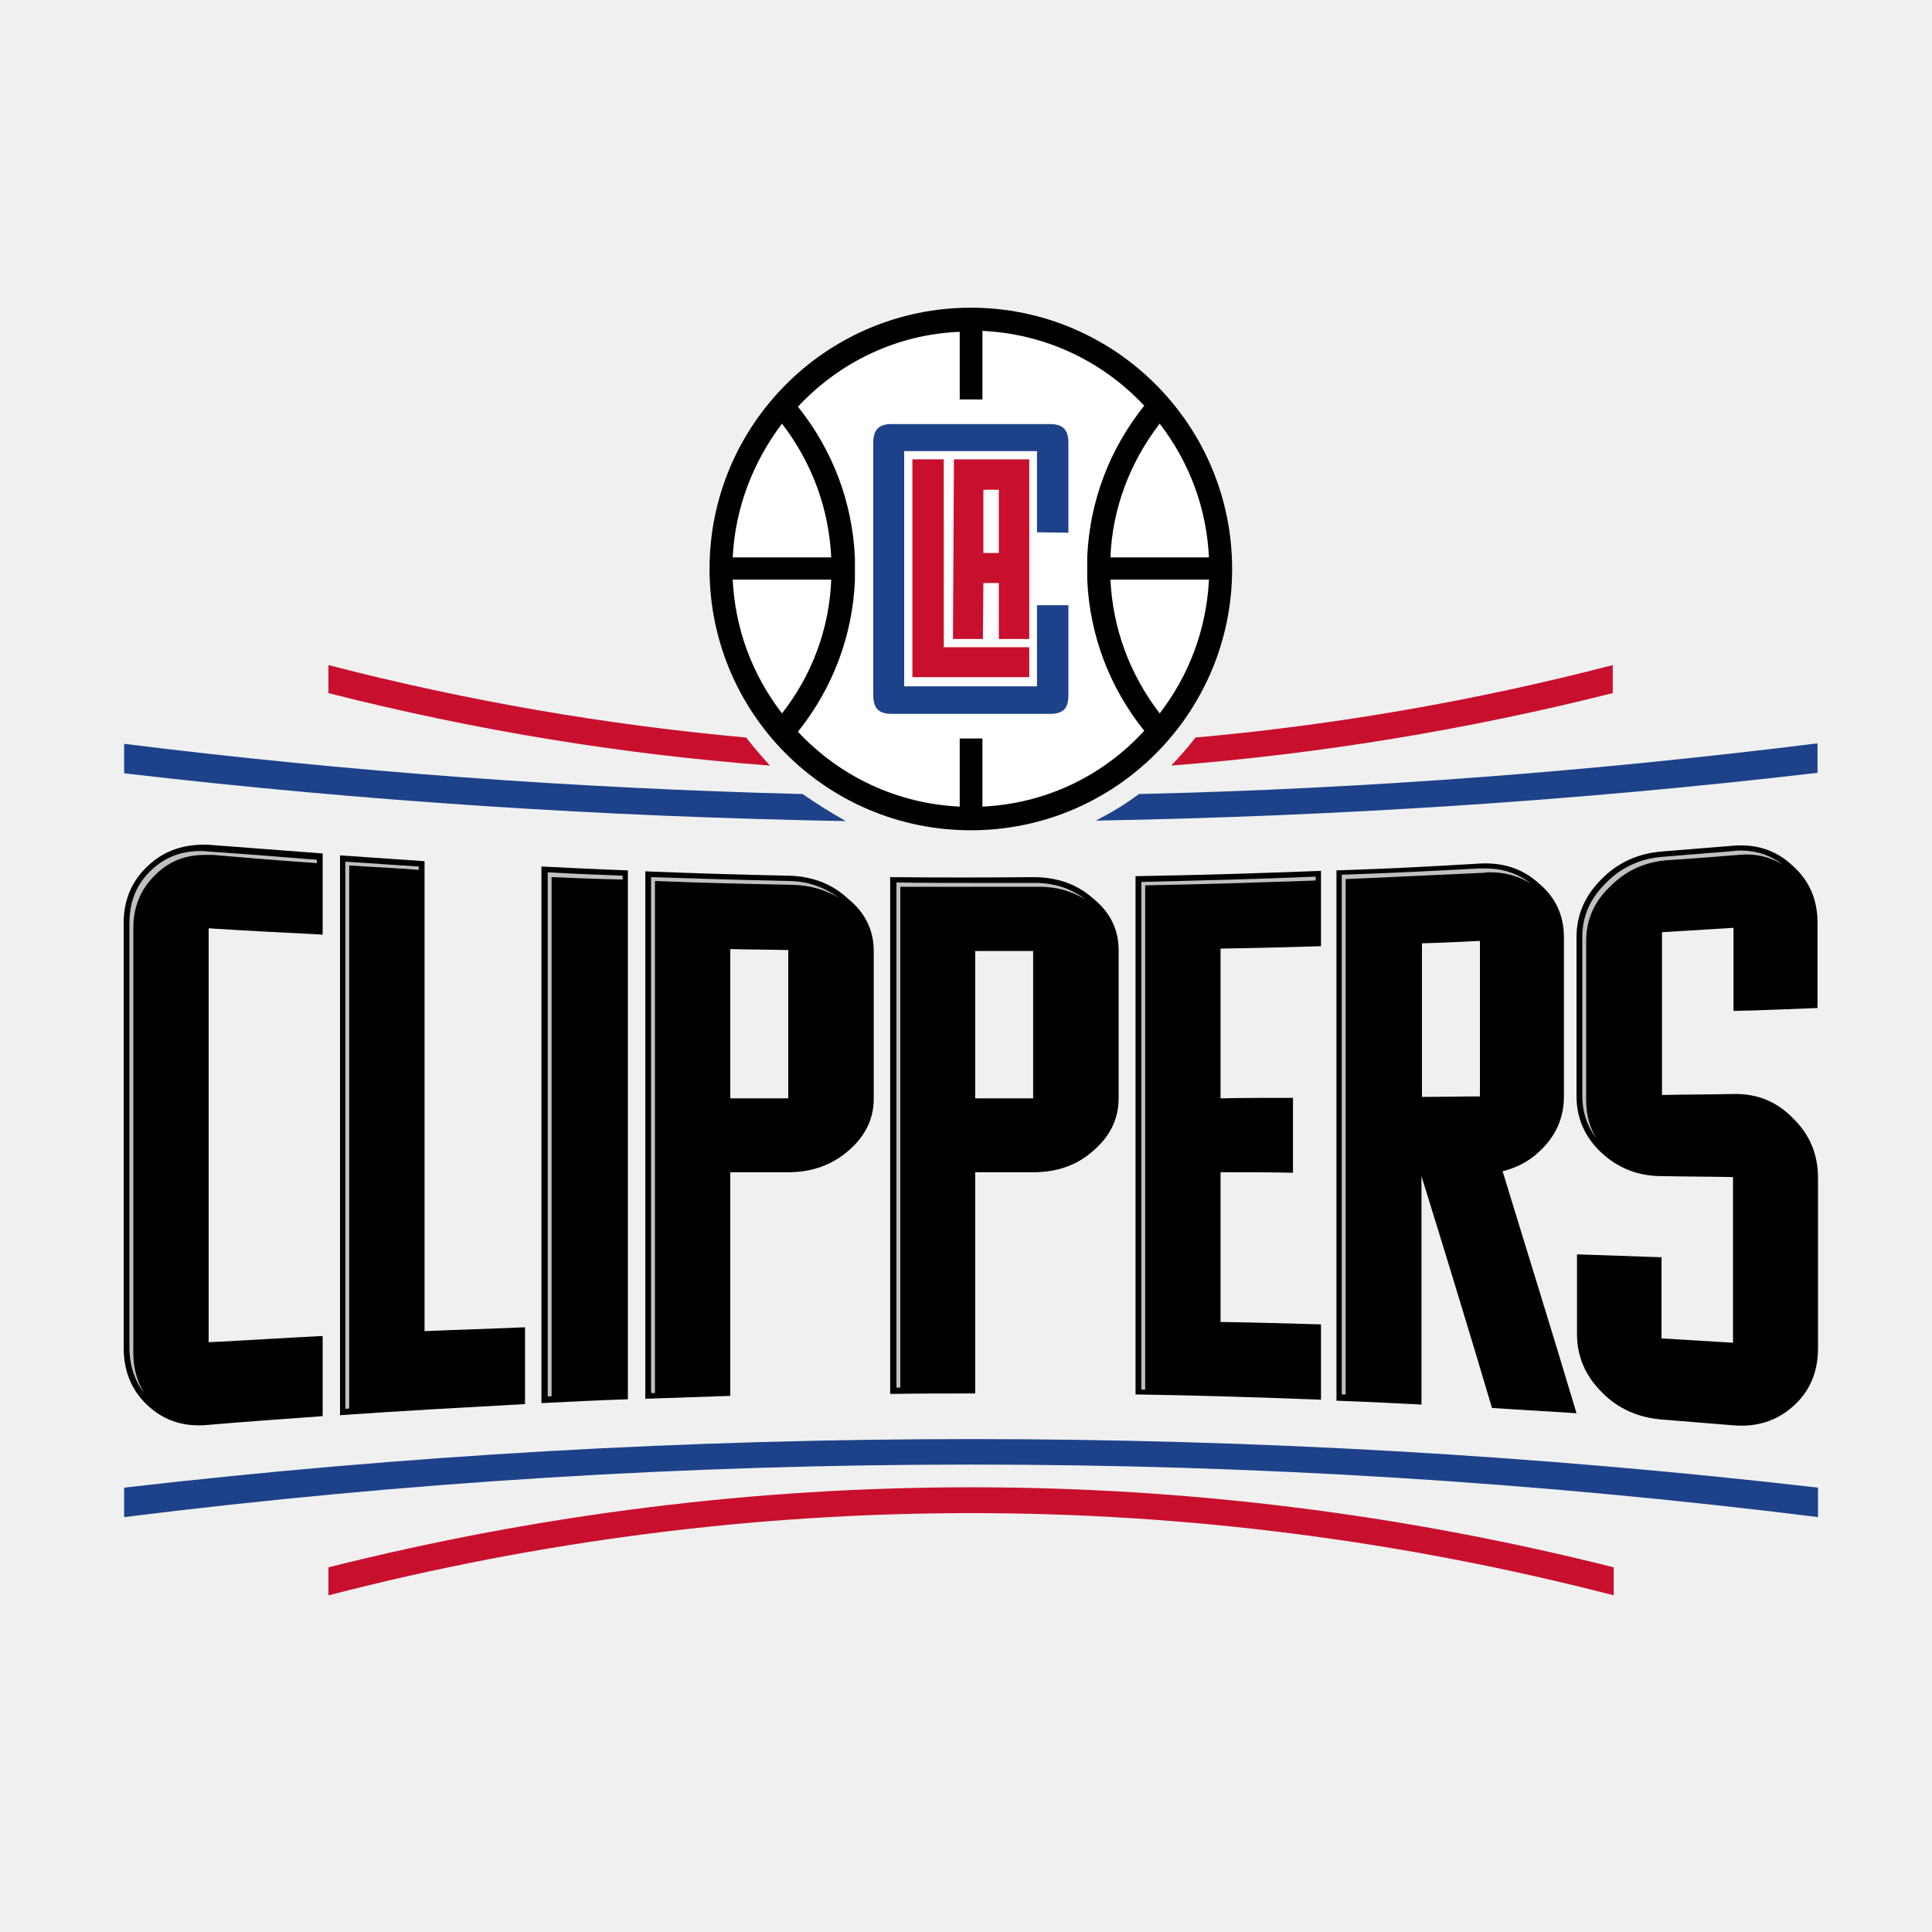
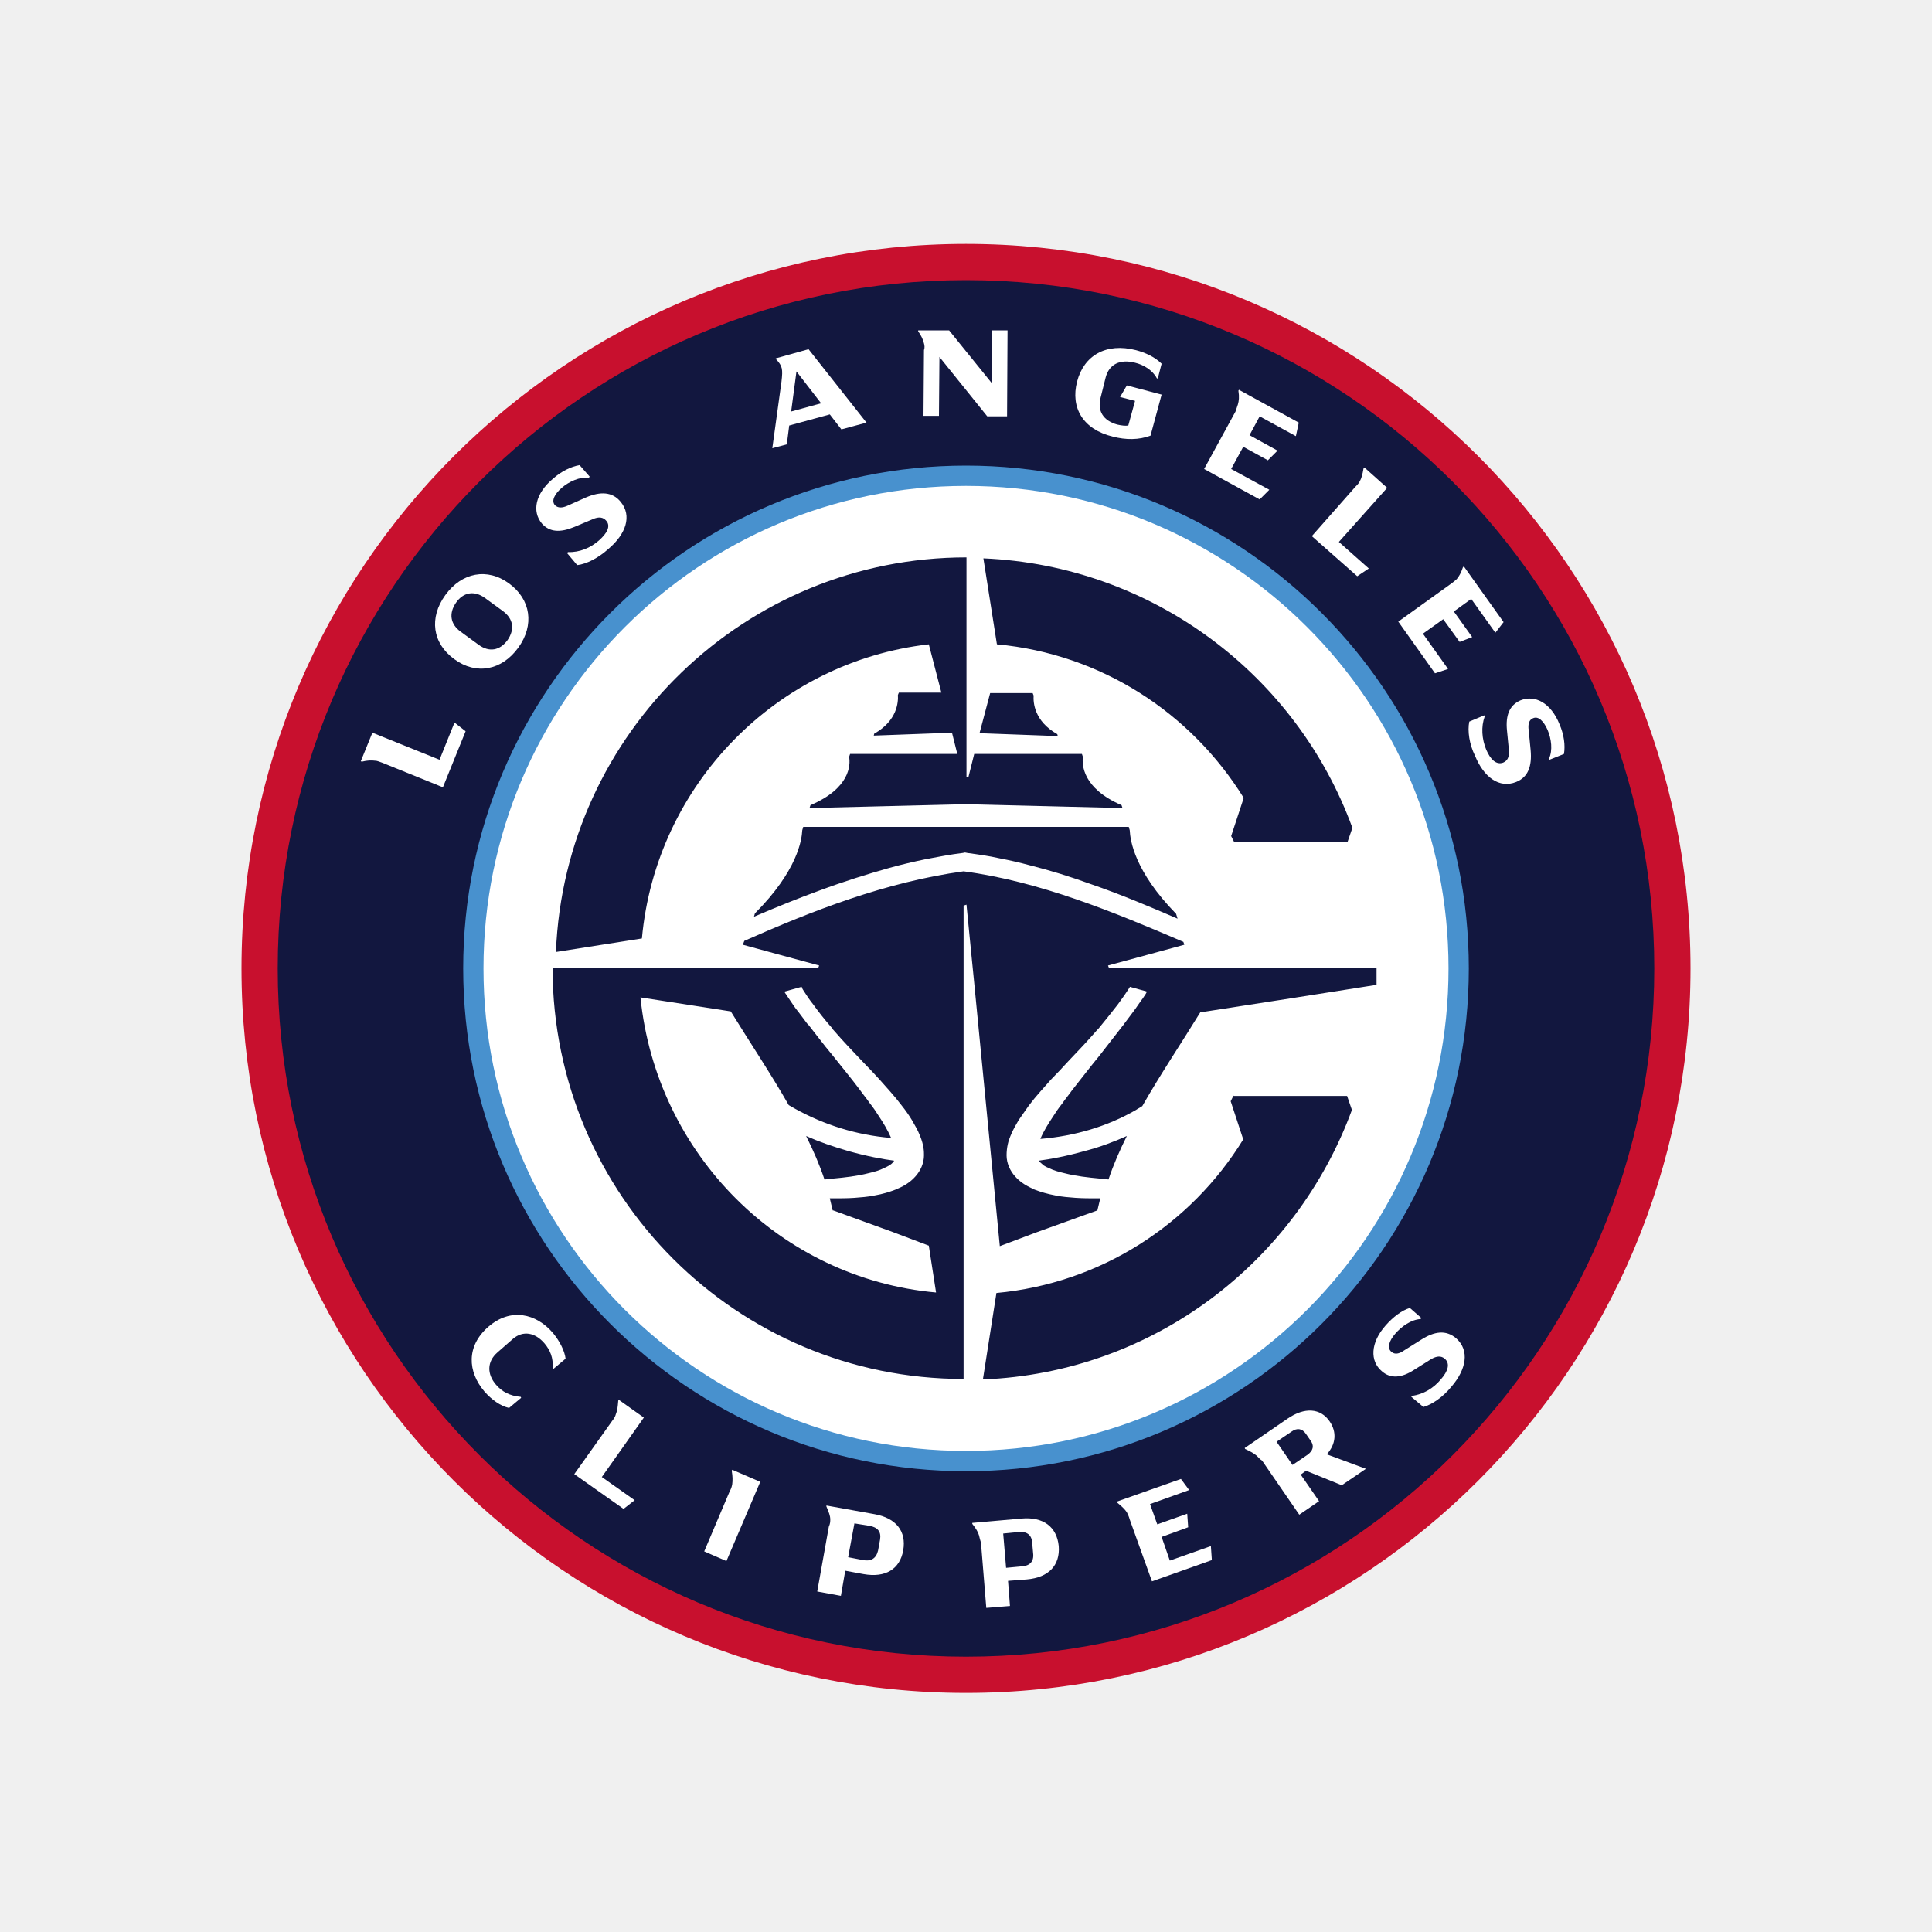
<svg xmlns="http://www.w3.org/2000/svg" version="1.1" id="Layer_1" x="0px" y="0px" viewBox="0 0 400 400" style="enable-background:new 0 0 400 400;" xml:space="preserve">
  <style type="text/css">
- 	.st0{fill:#BEC0C2;}
- 	.st1{fill:#1D428A;}
- 	.st2{fill:#C8102E;}
+ 	.st0{fill:#C8102E;}
+ 	.st1{fill:#12173F;}
+ 	.st2{fill:#4891CE;}
	.st3{fill:#FFFFFF;}
</style>
  <g>
-     <path d="M30.7,179.2c-3.4,3.1-5.1,7.1-5.1,12V279c0,5,1.7,9,5.1,12.1s7.5,4.4,12.5,3.9c7.9-0.7,15.7-1.2,23.6-1.8v-16.6   c-7.9,0.4-15.7,0.9-23.6,1.3c0-28.6,0-57.1,0-85.7c7.9,0.5,15.7,0.9,23.6,1.3v-16.8c-7.9-0.6-15.7-1.2-23.6-1.8   C38.3,174.7,34.1,176,30.7,179.2" />
-     <path d="M87.9,178.3c-5.8-0.4-11.7-0.8-17.5-1.2V293c12.7-0.9,25.6-1.6,38.3-2.3v-15.9c-6.9,0.3-13.9,0.5-20.8,0.8V178.3z" />
-     <path d="M112.1,290.5c5.9-0.3,12-0.6,17.9-0.8c0-36.5,0-72.9,0-109.5c-5.9-0.2-12-0.5-17.9-0.8V290.5z" />
-     <path d="M163.2,181.3c-9.9-0.2-19.7-0.5-29.6-0.9v109.2c5.8-0.2,11.8-0.4,17.6-0.6v-46.3c4,0,8,0,12,0c4.9,0,9-1.5,12.4-4.4   c3.5-3,5.3-6.6,5.3-10.8v-30.6c0-4.2-1.7-7.9-5.3-10.8C172.2,182.9,168,181.4,163.2,181.3 M163.2,227.4c-4,0-8,0-12,0v-30.9   c4,0.1,8,0.1,12,0.2V227.4z" />
-     <path d="M318.6,238.5c3.5-3.2,5.2-7,5.2-11.6v-32.8c0-4.5-1.7-8.3-5.2-11.2c-3.4-3.1-7.5-4.4-12.4-4.1c-9.9,0.6-19.6,1.1-29.5,1.4   V290c5.8,0.2,11.7,0.5,17.6,0.8v-47.3c4.9,15.8,9.8,31.8,14.6,48c5.8,0.4,11.7,0.7,17.5,1.1c-5.1-17.1-10.3-33.7-15.3-50.1   C313.9,241.8,316.5,240.5,318.6,238.5 M294.4,195.3c4-0.1,8-0.3,12-0.5c0,10.7,0,21.5,0,32.2c-3.9,0-8,0.1-12,0.1V195.3z" />
-     <path d="M213.9,181.6c-9.9,0.1-19.7,0.1-29.6,0v107c5.8-0.1,11.8-0.1,17.6-0.1v-45.8c4,0,8,0,12,0c4.9,0,9-1.4,12.4-4.4   c3.5-3,5.3-6.6,5.3-10.9c0-10.3,0-20.4,0-30.7c0-4.2-1.7-7.8-5.3-10.7C222.9,183,218.8,181.6,213.9,181.6 M213.9,227.4   c-4,0-8,0-12,0v-30.5c4,0,8,0,12,0V227.4z" />
-     <path d="M235.1,288.7c12.8,0.2,25.7,0.6,38.4,1.1v-15.6c-6.9-0.2-13.9-0.4-20.8-0.5v-31c4,0,11.1,0,15,0.1c0-5.2,0-10.4,0-15.5   c-4,0-11.1,0-15,0.1v-31c7-0.1,13.9-0.3,20.8-0.5v-15.6c-12.8,0.5-25.7,0.9-38.4,1.1C235.1,217.1,235.1,253,235.1,288.7" />
-     <path d="M376.3,208.7v-17.6c0-4.9-1.7-8.8-5.2-11.9c-3.4-3.2-7.5-4.5-12.3-4.1c-4.9,0.4-9.9,0.8-14.8,1.2   c-4.9,0.4-9.1,2.3-12.5,5.8c-3.4,3.4-5.1,7.4-5.1,11.9v32.9c0,4.6,1.7,8.5,5.1,11.7c3.4,3.2,7.6,4.9,12.5,4.9   c4.9,0.1,9.9,0.1,14.8,0.2c0,11.4,0,22.8,0,34.3c-4.9-0.3-9.9-0.6-14.8-0.9v-16.8c-5.8-0.2-11.7-0.4-17.5-0.6v16.5   c0,4.6,1.7,8.6,5.1,12c3.4,3.5,7.6,5.3,12.5,5.7c4.9,0.4,9.9,0.8,14.8,1.2c4.8,0.4,8.9-0.9,12.3-3.9c3.5-3.1,5.2-7.1,5.2-12.1   v-35.2c0-4.9-1.7-9-5.2-12.4c-3.4-3.5-7.5-5.1-12.3-5c-4.9,0.1-9.9,0.1-14.8,0.2V193c4.9-0.3,9.9-0.6,14.8-0.9c0,5.8,0,11.4,0,17.2   C364.7,209.2,370.6,208.9,376.3,208.7" />
-     <g>
-       <path class="st0" d="M44.1,177c6.9,0.6,14.2,1.2,21.5,1.7V178c-7.5-0.6-15-1.2-22.5-1.7c-0.6-0.1-1.1-0.1-1.6-0.1    c-3.9,0-7.2,1.2-10,3.8c-3.2,2.9-4.7,6.6-4.7,11.1V279c0,3.7,1.1,6.9,3.1,9.5c-1.5-2.4-2.3-5.2-2.3-8.4v-87.9    c0-4.6,1.6-8.3,4.8-11.3c2.8-2.7,6.1-3.9,10.1-3.9C43,177,43.5,177,44.1,177" />
-       <path class="st0" d="M86.7,180.1v-0.7c-5.1-0.3-10.2-0.7-15.2-1v113.3l0.8-0.1V179.2h0.1C77,179.5,81.8,179.7,86.7,180.1" />
-       <path class="st0" d="M128.9,182.1v-0.8c-5.1-0.2-10.4-0.4-15.5-0.7v108.5h0.8V181.6h0.1C119.1,181.8,123.9,182,128.9,182.1" />
-       <path class="st0" d="M164.2,183.2c3.5,0.1,6.7,1,9.5,2.7c-3-2.2-6.5-3.5-10.5-3.5c-9.4-0.2-19-0.5-28.4-0.8v106.8h0.8V182.4h0.1    C145.1,182.8,154.8,183,164.2,183.2" />
-       <path class="st0" d="M308.5,180.6c3.2,0,5.9,0.8,8.4,2.3c-2.7-2.1-5.8-3.1-9.4-3.1c-0.4,0-0.8,0-1.2,0c-9.3,0.5-18.9,1-28.5,1.3    v107.6h0.8V182h0.1c9.6-0.4,19.3-0.9,28.6-1.3C307.8,180.6,308.2,180.6,308.5,180.6" />
-       <path class="st0" d="M202.1,183.6c4.3,0,8.7,0,12.9,0h0.2c3.6,0,6.7,0.9,9.5,2.6c-3-2.3-6.4-3.4-10.5-3.4h-0.2    c-4.3,0-8.7,0-12.9,0c-5.1,0-10.3,0-15.5-0.1v104.6h0.8V183.6h0.1C191.6,183.6,196.9,183.6,202.1,183.6" />
-       <path class="st0" d="M272.4,181.5c-12,0.5-24.1,0.8-36.1,1.1v105.1h0.8V183.3h0.1c11.6-0.2,23.5-0.6,35.2-1L272.4,181.5    L272.4,181.5z" />
-       <path class="st0" d="M359.9,177c0.5,0,1.1-0.1,1.5-0.1c2.9,0,5.4,0.7,7.7,2.1c-2.5-1.9-5.4-2.9-8.7-2.9c-0.5,0-1.1,0-1.5,0.1    c-4.9,0.4-9.9,0.8-14.8,1.2c-4.6,0.4-8.5,2.2-11.7,5.5c-3.2,3.2-4.8,6.8-4.8,11v32.9c0,3.5,1,6.4,3,9c-1.5-2.3-2.2-5-2.2-8v-32.9    c0-4.3,1.5-8,4.8-11.2c3.3-3.4,7.2-5.2,11.9-5.6C350,177.8,355,177.4,359.9,177" />
-     </g>
-     <path class="st1" d="M25.7,314.1c116.2-14.5,234.5-14.5,350.7,0V308c-116.2-13.4-234.5-13.4-350.7,0   C25.7,308,25.7,314.1,25.7,314.1z" />
-     <path class="st2" d="M68,330.3c87.8-22.7,178.3-22.7,266.1,0v-5.8c-87.8-22.1-178.2-22.1-266.1,0C68,326.5,68,328.4,68,330.3" />
-     <path class="st1" d="M166.2,164.4c-47-1.2-93.9-4.6-140.5-10.4v6.1c49.6,5.8,99.5,9,149.4,9.9C172,168.2,169,166.4,166.2,164.4" />
-     <path class="st1" d="M235.8,164.4c-2.8,2.1-5.8,3.9-8.9,5.5c49.9-0.9,99.9-4.1,149.4-9.9v-6.1C329.7,159.7,282.9,163.3,235.8,164.4   " />
-     <path class="st2" d="M154.5,152.7c-28.9-2.6-57.9-7.6-86.5-15c0,1.9,0,3.8,0,5.8c30.3,7.7,60.8,12.7,91.4,15   C157.7,156.6,156,154.7,154.5,152.7" />
-     <path class="st2" d="M247.5,152.7c-1.5,2-3.2,3.9-5,5.8c30.7-2.4,61.2-7.4,91.4-15v-5.8C305.4,145.1,276.5,150.1,247.5,152.7" />
-     <path class="st3" d="M146.9,117.7c0-29.8,24.2-54.1,54.1-54.1c29.8,0,54.1,24.2,54.1,54.1s-24.2,54.1-54.1,54.1   C171.2,171.8,146.9,147.6,146.9,117.7" />
-     <path d="M201,63.7c-29.8,0-54.1,24.2-54.1,54.1s24.2,54.1,54.1,54.1s54.1-24.2,54.1-54.1S230.8,63.7,201,63.7 M240.1,87.7   c6.2,8.1,9.7,17.5,10.2,27.7h-20.4C230.3,105.3,233.9,95.8,240.1,87.7 M161.9,87.7c6.2,8.1,9.7,17.5,10.2,27.7h-20.4   C152.2,105.3,155.8,95.8,161.9,87.7 M161.9,147.7c-6.2-8.1-9.7-17.5-10.2-27.7h20.4C171.7,130.2,168.1,139.8,161.9,147.7    M203.4,167v-14.1h-4.7V167c-12.8-0.6-24.7-6.1-33.5-15.5c7.2-9,11.3-19.8,11.8-31.3v-4.7c-0.5-11.5-4.6-22.3-11.8-31.3   c8.8-9.4,20.7-15,33.5-15.5v14h4.7V68.5c12.8,0.6,24.7,6.1,33.5,15.5c-7.2,9-11.3,19.8-11.8,31.3v4.7c0.5,11.5,4.6,22.3,11.8,31.3   C228.1,160.9,216.2,166.4,203.4,167 M240.1,147.7c-6.2-8.1-9.7-17.5-10.2-27.7h20.4C249.8,130.2,246.2,139.8,240.1,147.7" />
-     <polygon class="st2" points="188.9,95.1 188.9,140.2 213.1,140.2 213.1,134 195.4,134 195.4,95.1  " />
-     <path class="st1" d="M221.2,110.3V91.7c0-2.8-1.2-3.9-3.8-3.9h-32.8c-2.7,0-3.8,1.2-3.8,3.9v52.2c0,2.8,1.2,3.9,3.8,3.9h32.8   c2.8,0,3.8-1.2,3.8-3.9v-18.6h-6.5v16.8h-27.5V93.4h27.5v16.8L221.2,110.3L221.2,110.3z" />
-     <path class="st2" d="M213.1,132.3V95.1h-15.6l-0.2,37.2h6.2l0.1-11.6h3.2v11.6H213.1z M206.8,114.5h-3.2v-13.1h3.2V114.5z" />
+     <path class="st0" d="M350,200.5c0,82.8-67.2,150-150,150s-150-67.2-150-150c0-82.8,67.2-150,150-150S350,117.7,350,200.5" />
+     <path class="st1" d="M342.5,200.5c0,78.7-63.8,142.5-142.5,142.5c-78.7,0-142.5-63.8-142.5-142.5C57.5,121.8,121.3,58,200,58   C278.7,58,342.5,121.8,342.5,200.5" />
+     <path class="st2" d="M304.1,200.5c0,57.5-46.6,104.1-104.1,104.1S95.9,258,95.9,200.5S142.5,96.4,200,96.4S304.1,143,304.1,200.5" />
+     <path class="st3" d="M299.9,200.5c0,55.2-44.7,99.9-99.9,99.9c-55.2,0-99.9-44.7-99.9-99.9s44.7-99.9,99.9-99.9   C255.2,100.6,299.9,145.3,299.9,200.5" />
+     <path class="st3" d="M101.1,274.7c4.6-4,9.9-2.8,13.4,1.3c1.4,1.7,2.4,3.7,2.6,5.3l-2.5,2.1l-0.2-0.2c0.2-2-0.5-3.7-1.7-5.1   c-1.9-2.2-4.4-2.7-6.5-0.9l-3.2,2.8c-2.2,1.9-2.2,4.5-0.3,6.7c1.2,1.4,2.8,2.3,5.1,2.5l0.1,0.2l-2.5,2.1c-1.8-0.4-3.6-1.7-5.1-3.4   C96.8,284,96.5,278.7,101.1,274.7" />
+     <path class="st3" d="M127.5,292.8c0.3-0.7,0.4-1.5,0.5-2.8l0.1-0.2l5.2,3.7l-8.7,12.3l6.8,4.8l-2.3,1.8l-10.2-7.2l7.9-11.1   C127.2,293.6,127.4,293.2,127.5,292.8" />
+     <path class="st3" d="M151.6,307.3c0.1-0.8,0.1-1.6-0.1-2.8l0.1-0.2l5.8,2.5l-7,16.4l-4.6-2l5.3-12.5   C151.4,308.2,151.5,307.8,151.6,307.3" />
+     <path class="st3" d="M171.9,314.6c0-0.8-0.3-1.5-0.8-2.7l0-0.2l10,1.8c4.4,0.8,6.6,3.5,5.9,7.5c-0.7,3.9-3.7,5.7-8.2,4.9l-3.8-0.7   l-0.9,5.2l-4.9-0.9l2.4-13.4C171.9,315.4,171.9,315,171.9,314.6 M178.7,323c1.6,0.3,2.7-0.3,3.1-2l0.4-2.2c0.3-1.7-0.5-2.6-2.2-2.9   l-3.1-0.5l-1.3,7L178.7,323z" />
+     <path class="st3" d="M202.7,317.9c-0.2-0.7-0.6-1.4-1.4-2.4l0-0.2l10.2-0.9c4.5-0.4,7.3,1.7,7.7,5.7c0.3,4-2.1,6.5-6.6,6.9   l-3.9,0.3l0.4,5.2l-4.9,0.4l-1.1-13.5C202.9,318.8,202.8,318.3,202.7,317.9 M211.5,324.3c1.7-0.1,2.6-1,2.4-2.7l-0.2-2.2   c-0.1-1.7-1.2-2.4-2.9-2.2l-3.1,0.3l0.6,7.1L211.5,324.3z" />
+     <path class="st3" d="M233.3,313.1c-0.4-0.6-1-1.2-2-2l-0.1-0.2l13.3-4.7l1.7,2.3l-8.1,2.9l1.5,4.2l6.2-2.2l0.2,2.8l-5.5,2l1.7,4.9   l8.5-3l0.2,2.9l-12.4,4.4l-4.6-12.8C233.7,313.9,233.5,313.5,233.3,313.1" />
+     <path class="st3" d="M260.2,301.4c-0.6-0.5-1.3-0.9-2.4-1.4l-0.1-0.2l8.9-6.1c3.5-2.4,6.8-2.2,8.7,0.6c1.5,2.2,1.3,4.7-0.6,6.8   l8.1,3l-5,3.4l-7.4-3l-1.1,0.8l3.8,5.5l-4.1,2.8l-7.7-11.2C260.8,302.1,260.5,301.7,260.2,301.4 M270.7,301.2   c1.1-0.8,1.5-1.8,0.6-3l-0.9-1.3c-0.8-1.2-1.9-1.3-3-0.5l-3.1,2.1l3.3,4.8L270.7,301.2z" />
+     <path class="st3" d="M294.7,291.3l-2.5-2.1l0.1-0.2c2.4-0.3,4.5-1.6,6-3.4c1.5-1.7,2-3.3,0.8-4.3c-0.7-0.6-1.6-0.6-2.8,0.1   l-3.5,2.2c-2.6,1.7-4.9,1.9-6.7,0.3c-2.5-2.1-2.4-5.9,0.8-9.5c1.5-1.7,3.3-3.1,5-3.6l2.4,2.1l-0.2,0.2c-1.9,0.1-3.9,1.5-5.2,3   c-1.3,1.5-1.8,3-0.8,3.8c0.7,0.6,1.6,0.4,2.6-0.3l3.5-2.2c2.8-1.8,5.2-2.1,7.3-0.3c2.8,2.5,2.1,6.4-1,10   C298.8,289.2,296.5,290.8,294.7,291.3" />
+     <path class="st3" d="M77.7,157.5c-0.8-0.1-1.6-0.1-2.8,0.2l-0.2-0.1l2.4-5.9l13.9,5.6l3.1-7.7l2.3,1.8L91.7,163l-12.6-5.1   C78.5,157.7,78.1,157.5,77.7,157.5" />
+     <path class="st3" d="M94.1,136.5c-4.6-3.3-5.3-8.6-1.9-13.3c3.4-4.7,8.7-5.7,13.2-2.4s5.3,8.6,1.9,13.3   C103.9,138.8,98.6,139.8,94.1,136.5 M105.1,132.5c1.5-2.2,1.2-4.4-1-6l-3.7-2.7c-2.2-1.6-4.5-1.2-6,1c-1.5,2.2-1.2,4.4,1,6l3.7,2.7   C101.3,135.1,103.5,134.7,105.1,132.5" />
+     <path class="st3" d="M119.5,117l-2.1-2.5l0.2-0.2c2.4,0.1,4.7-0.9,6.4-2.4c1.7-1.5,2.5-3,1.5-4.1c-0.6-0.7-1.5-0.9-2.8-0.3   l-3.8,1.6c-2.9,1.2-5.1,1.1-6.7-0.7c-2.1-2.5-1.4-6.2,2.3-9.3c1.7-1.5,3.7-2.5,5.5-2.8l2.1,2.4l-0.2,0.2c-1.9-0.2-4.1,0.8-5.6,2.1   c-1.5,1.3-2.2,2.7-1.4,3.6c0.6,0.6,1.5,0.6,2.6,0.1l3.8-1.7c3-1.3,5.5-1.2,7.2,0.9c2.4,2.9,1.1,6.7-2.6,9.8   C123.9,115.5,121.4,116.8,119.5,117" />
+     <path class="st3" d="M160.7,74.4l-0.1-0.2l6.8-1.9l12,15.2l-5.2,1.4l-2.4-3.1l-8.4,2.3l-0.5,3.9l-3,0.8l1.9-13.8   C162.1,76.4,162,75.8,160.7,74.4 M170,83.5l-5.1-6.6l-1.1,8.3L170,83.5z" />
+     <path class="st3" d="M191.3,71.1c-0.2-0.8-0.5-1.5-1.2-2.5v-0.2l6.4,0l8.9,11l0-11l3.2,0l-0.1,17.8l-4.1,0l-9.9-12.3l-0.1,12.2   l-3.2,0l0.1-13.6C191.5,71.9,191.4,71.5,191.3,71.1" />
+     <path class="st3" d="M223,79c1.4-5.4,6-8.1,12.2-6.5c1.9,0.5,3.9,1.4,5.3,2.8l-0.8,3.1l-0.2-0.1c-0.9-1.7-2.8-2.8-4.5-3.2   c-3.1-0.8-5.4,0.3-6.1,3.1l-1,4c-0.8,3,0.6,4.9,3.4,5.7c0.9,0.2,1.7,0.3,2.3,0.2l1.4-5.1l-3.1-0.8l1.4-2.4l7.2,1.9l-2.3,8.5   c-2.4,0.9-5.1,0.9-7.8,0.2C224.2,88.9,221.6,84.4,223,79" />
+     <path class="st3" d="M256.3,83.7c0.2-0.7,0.3-1.5,0.1-2.8l0.1-0.2l12.4,6.8l-0.6,2.8l-7.5-4.1l-2.1,3.9l5.8,3.2l-2,2l-5.1-2.8   l-2.5,4.6l7.9,4.3l-2,2l-11.5-6.3l6.5-11.9C256,84.5,256.2,84.1,256.3,83.7" />
+     <path class="st3" d="M281.5,99.7c0.4-0.7,0.6-1.5,0.8-2.7l0.2-0.2l4.7,4.2l-10,11.2l6.2,5.5l-2.4,1.6l-9.4-8.3l9-10.2   C281,100.4,281.3,100.1,281.5,99.7" />
+     <path class="st3" d="M301.6,119.9c0.5-0.6,0.9-1.3,1.3-2.5l0.2-0.1l8.2,11.5l-1.7,2.2l-5-7l-3.6,2.6l3.8,5.3l-2.6,1l-3.4-4.7   l-4.2,3l5.2,7.3l-2.7,0.9l-7.6-10.7l11-7.9C300.9,120.5,301.3,120.2,301.6,119.9" />
+     <path class="st3" d="M304.2,149.4l3.1-1.3l0.1,0.2c-0.8,2.2-0.6,4.7,0.3,6.9c0.9,2.1,2.1,3.2,3.5,2.7c0.9-0.4,1.3-1.1,1.2-2.6   l-0.4-4.1c-0.3-3.1,0.5-5.2,2.8-6.2c3-1.2,6.3,0.5,8.1,5c0.9,2.1,1.2,4.3,0.9,6.1l-3,1.2l-0.1-0.2c0.8-1.8,0.5-4.1-0.3-6   c-0.8-1.8-1.9-2.9-3-2.4c-0.8,0.3-1.1,1.2-0.9,2.5l0.4,4.1c0.3,3.3-0.5,5.6-3,6.6c-3.5,1.4-6.7-1-8.5-5.4   C304.2,154.1,303.8,151.3,304.2,149.4" />
+     <path class="st1" d="M132.9,194.3l-17.8,2.8c1.8-45.4,39.2-81.7,85-81.7l0,0v0.4v27.6v8.3v4.5v4.6l0.4,0.1l1.2-4.8H224l0.2,0.6   c-0.2,1.6-0.1,6.5,8,10l0.2,0.6l-32.4-0.8l-32.4,0.8l0.2-0.6c8.2-3.5,8.3-8.3,8-10l0.2-0.6h22.2l-1.1-4.4l-16.2,0.6l0.1-0.4   c4.8-2.7,5-6.6,4.9-8l0.2-0.5h8.8l-2.6-10C160.8,137,135.8,162.5,132.9,194.3 M257.5,165.2l-2.6,7.9l0.6,1.2H279l1-2.9   c-11.5-31.5-41.2-54.3-76.4-55.8l2.8,17.8C228,135.4,246.6,147.6,257.5,165.2 M255.4,226.8l-0.6,1.2l2.6,7.9   c-10.8,17.6-29.5,29.8-51.1,31.8l-2.8,17.9c35.2-1.4,64.8-24.2,76.4-55.8l-1-2.9H255.4z M233.9,171.9l-0.2-0.7H200h-33.7l-0.2,0.7   c-0.1,2-1,8.4-9.8,17.2l-0.2,0.7c4.9-2.1,9.4-3.9,13.5-5.4c5.1-1.9,9.9-3.4,14.5-4.7c2.5-0.7,5.1-1.3,7.5-1.8   c2.6-0.5,5.2-1,7.7-1.3l0.5-0.1l0.5,0.1c2.2,0.3,4.4,0.6,6.6,1.1c2.1,0.4,4.3,0.9,6.5,1.5c4,1,8.2,2.3,12.6,3.9   c6.1,2.1,12,4.6,17.8,7.1l-0.3-1C234.9,180.4,234,174,233.9,171.9 M218.9,152c-4.8-2.7-5-6.6-4.9-8l-0.2-0.5H205l-2.2,8.3l16.2,0.6   L218.9,152z M215.1,240.3c0.1,0.1,0.1,0.2,0.2,0.3l0,0l0,0c0.2,0.2,0.5,0.4,0.8,0.7c0.3,0.2,0.7,0.4,1.2,0.6l0,0l0,0   c0.8,0.4,1.8,0.7,3.1,1c2.3,0.6,5,0.9,7.2,1.1c0.6,0.1,1.3,0.1,1.9,0.2c1-3,2.3-6,3.8-9c-2.7,1.2-5.6,2.3-8.7,3.1   C220.7,239.4,217.4,240,215.1,240.3 M179.8,242.9c1.3-0.3,2.3-0.6,3.1-1l0,0c0.5-0.2,0.8-0.4,1.2-0.6c0.3-0.2,0.6-0.4,0.8-0.7l0,0   l0,0c0.1-0.1,0.2-0.2,0.2-0.3c-2.3-0.3-5.6-0.9-9.5-2c-3.1-0.9-6-1.9-8.7-3.1c1.5,3,2.8,6,3.8,9c0.7-0.1,1.3-0.1,1.9-0.2   C174.8,243.8,177.5,243.5,179.8,242.9 M285,200.5L285,200.5v3.4l-17.8,2.8l-18.7,2.9c-4,6.5-8.3,12.9-12,19.4   c-0.4,0.3-0.9,0.5-1.3,0.8c-5.9,3.4-12.6,5.4-19.8,6c0.6-1.5,1.6-3.1,2.6-4.6c0.5-0.8,1.1-1.7,1.9-2.7c0.6-0.9,1.3-1.7,2-2.7   c1.9-2.4,3.8-4.9,5.7-7.2c0.9-1.2,1.9-2.4,2.8-3.6l2.1-2.7c0.1-0.1,0.2-0.2,0.3-0.4c0.6-0.8,1.2-1.6,1.8-2.4c0.7-0.9,1.3-1.9,2-2.8   c0.2-0.3,0.4-0.6,0.6-0.9c0.1-0.2,0.2-0.4,0.3-0.5l0,0c0,0,0,0,0,0l-3.6-1c0,0,0,0,0,0.1c-0.2,0.3-0.4,0.6-0.6,0.9   c-0.5,0.8-1.2,1.7-1.9,2.7c-1.1,1.4-2.5,3.2-4,5c-0.1,0.1-0.2,0.2-0.3,0.3l0,0c-1.9,2.2-4,4.4-6,6.5c-1.1,1.2-2.3,2.5-3.5,3.7   c-1.4,1.6-3.1,3.4-4.6,5.4c-0.7,1-1.4,2-2.1,3c-0.5,0.9-1.2,2-1.7,3.3c-0.4,0.9-0.8,2.3-0.8,4c0,1.6,0.7,3.2,1.8,4.4   c0.6,0.7,1.3,1.2,1.9,1.6l0,0l0,0c0.8,0.5,1.5,0.8,2.1,1.1c1.3,0.5,2.7,0.9,4.3,1.2c1.4,0.3,2.9,0.4,4.2,0.5   c1.5,0.1,2.9,0.1,4.1,0.1c0.1,0,0.1,0,0.2,0c0.3,0,0.5,0,0.8,0c-0.2,0.8-0.4,1.6-0.6,2.5v0c0,0,0,0,0,0l-12.5,4.5l-7.7,2.9   l-5.4-55.5l-0.5-5l-1-10.2l-0.6,0.2v10v2.9v1.3v60.8v22.6v0.4c-47,0-85-38-85.1-85h0l0-0.1h18.7h31.4h4.9l0.2-0.5l-8.1-2.2   l-7.7-2.1l0.3-0.8c14-6.2,29.3-12.2,45.4-14.4c15.8,2.1,31,8.4,45.5,14.6l0.2,0.6l-7.7,2.1l-8.1,2.2l0.2,0.5h4.9h31.4H285z    M193.8,267.6l-1.5-9.7l-7.4-2.8l-12.4-4.5c0,0,0,0-0.1,0l0,0h0c-0.2-0.8-0.4-1.6-0.6-2.5c0.3,0,0.5,0,0.8,0c0.1,0,0.1,0,0.2,0   c1.2,0,2.7,0,4.1-0.1c1.3-0.1,2.8-0.2,4.2-0.5c1.7-0.3,3-0.7,4.3-1.2c0.7-0.3,1.4-0.6,2.2-1.1l0,0l0,0c0.6-0.4,1.3-0.9,1.9-1.6   c1.1-1.2,1.8-2.8,1.8-4.4c0-0.8,0-2-0.8-4c-0.5-1.3-1.2-2.4-1.7-3.3c-0.6-1-1.3-2-2.1-3c-1.5-2-3.2-3.8-4.6-5.4   c-1.2-1.3-2.3-2.5-3.5-3.7c-2-2.1-4.1-4.3-6-6.5l0,0c-0.1-0.1-0.2-0.2-0.2-0.3c-1.6-1.8-3-3.6-4-5c-0.8-1-1.4-1.9-1.9-2.7   c-0.2-0.3-0.4-0.6-0.5-0.9c0,0,0,0,0-0.1l-3.6,1c0,0,0,0,0,0l0,0c0.1,0.2,0.2,0.4,0.3,0.5c0.2,0.3,0.4,0.6,0.6,0.9   c0.7,1,1.3,2,2,2.8c0.6,0.8,1.2,1.6,1.8,2.4c0.1,0.1,0.2,0.2,0.3,0.3l2.1,2.7c0.9,1.2,1.9,2.4,2.8,3.5c1.9,2.4,3.9,4.8,5.7,7.2   c0.7,1,1.4,1.8,2,2.7c0.8,1,1.4,1.9,1.9,2.7c1,1.5,1.9,3,2.6,4.6c-7.2-0.6-13.8-2.7-19.8-6c-0.5-0.3-0.9-0.5-1.4-0.8   c-3.7-6.5-8-12.9-12-19.4l-18.7-2.9C135.9,239,161.6,264.7,193.8,267.6 M200,262.5" />
  </g>
</svg>
